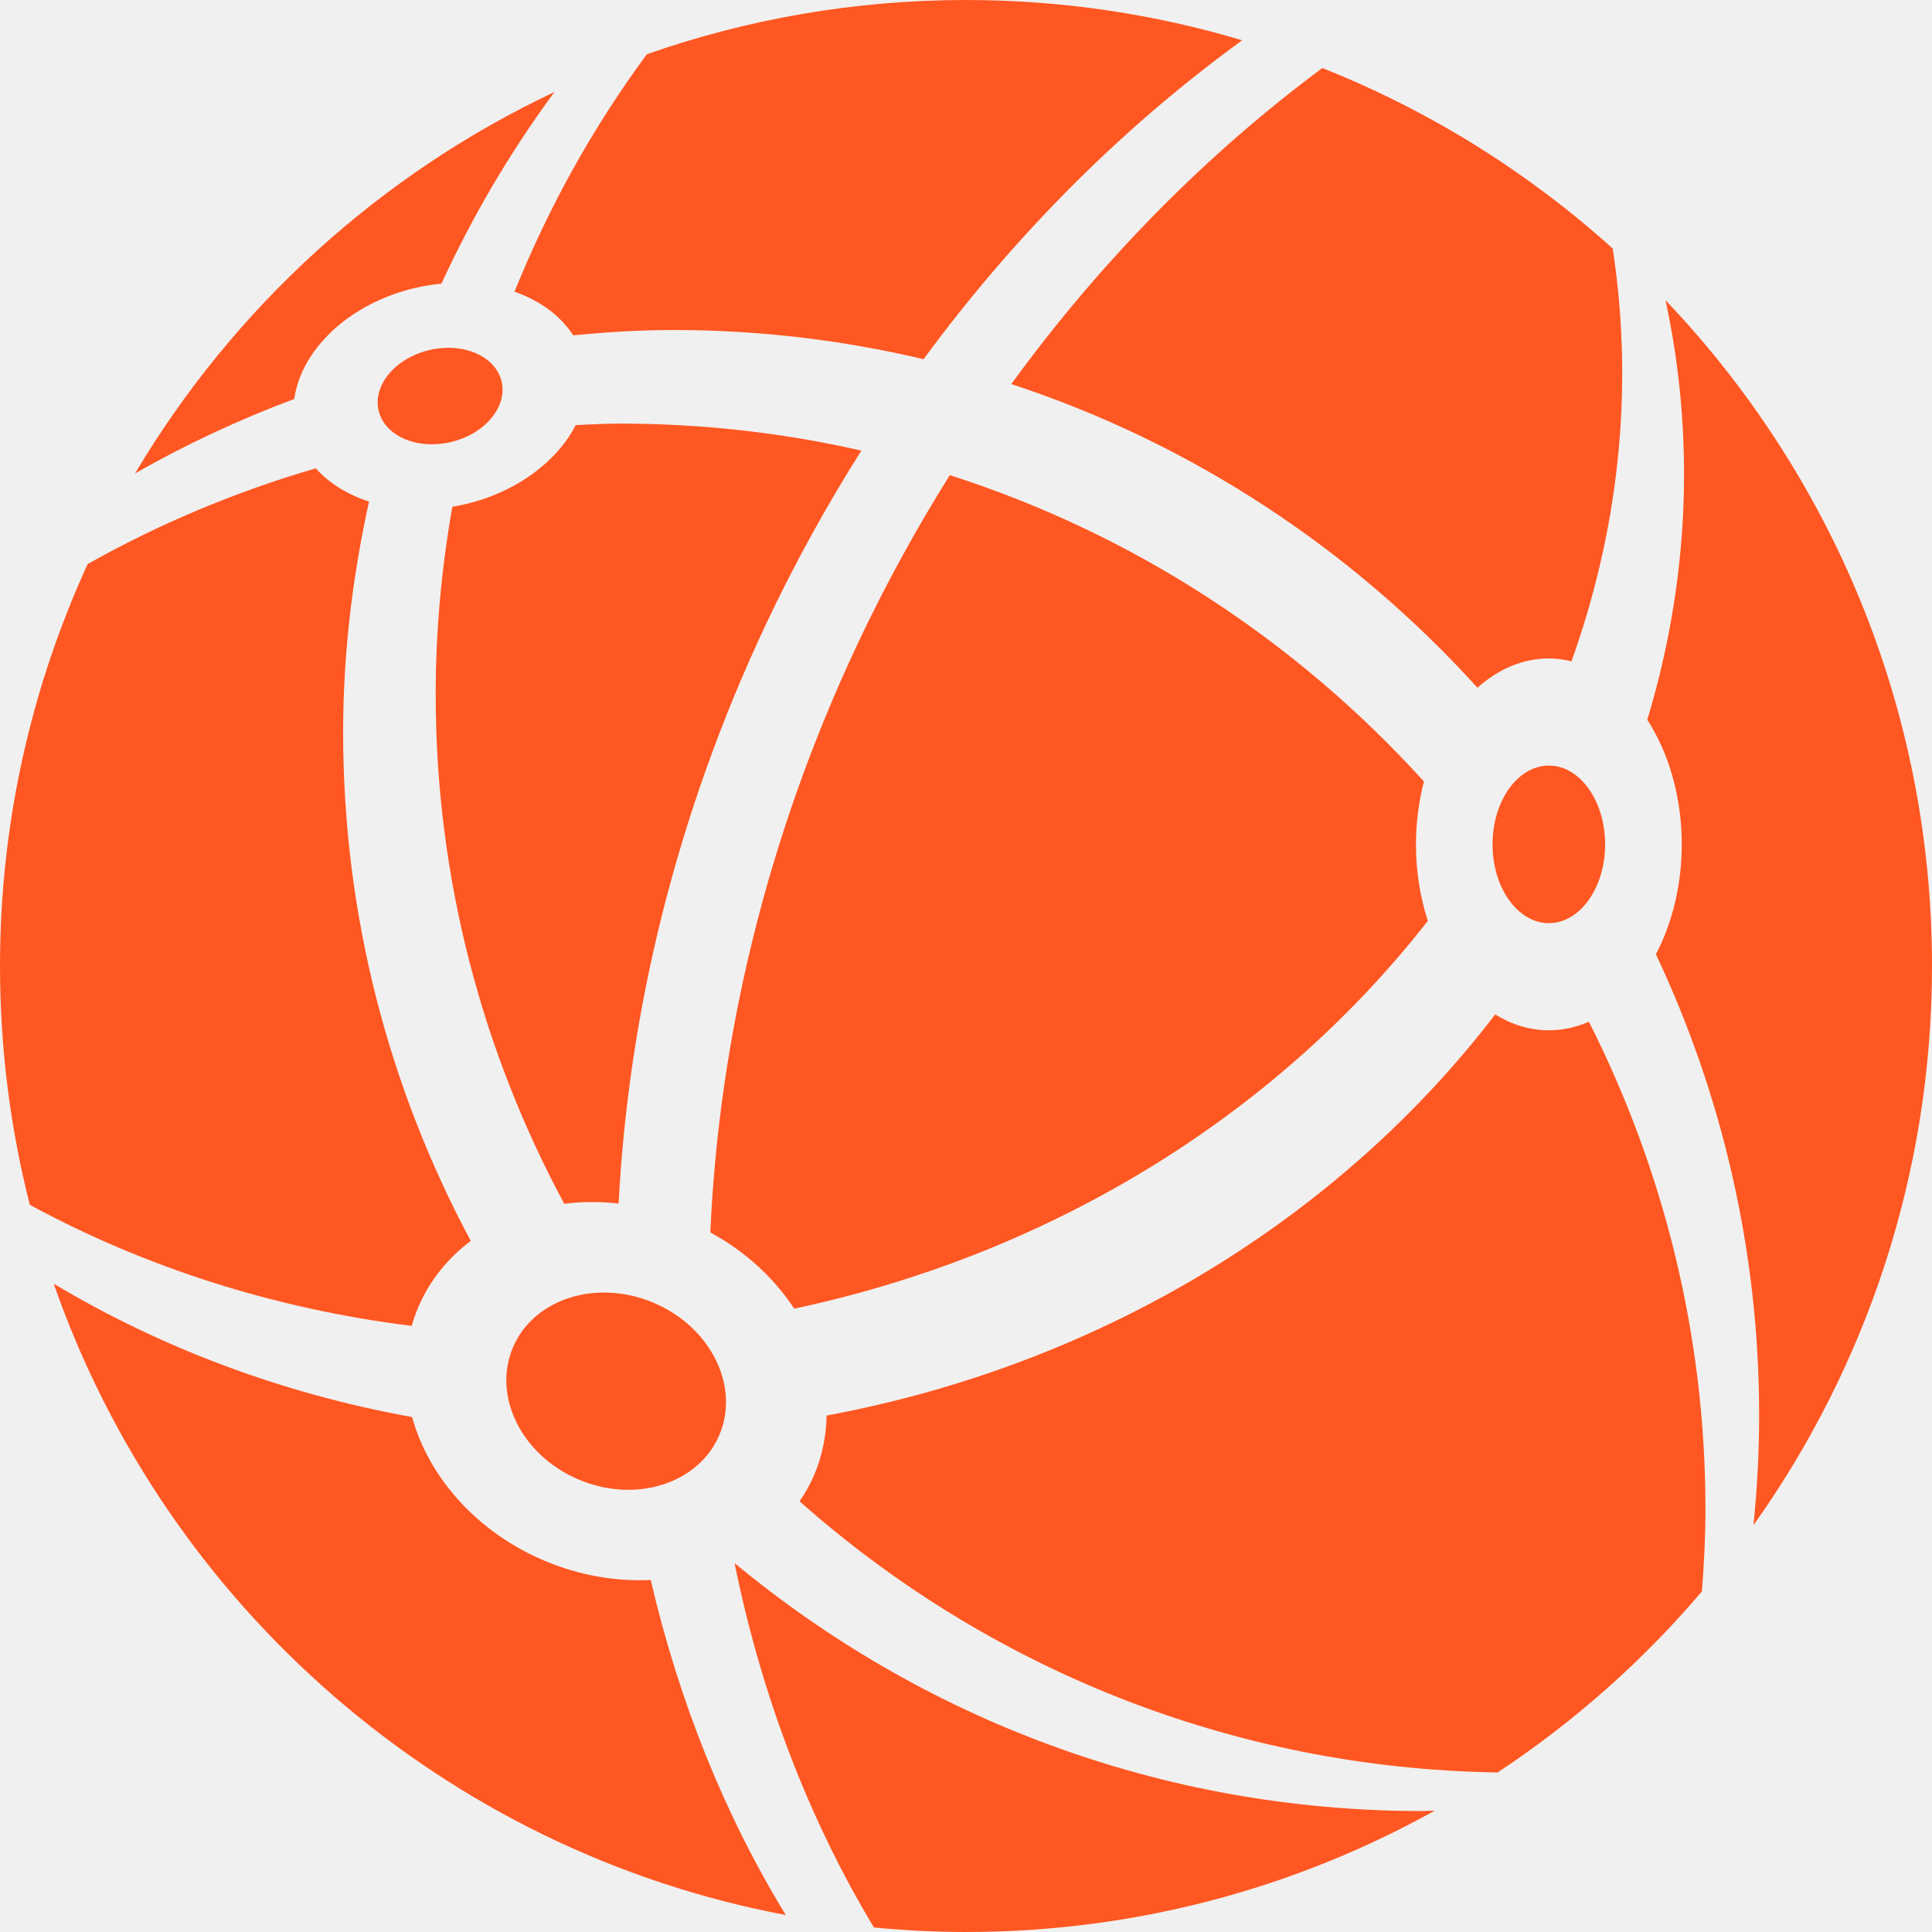
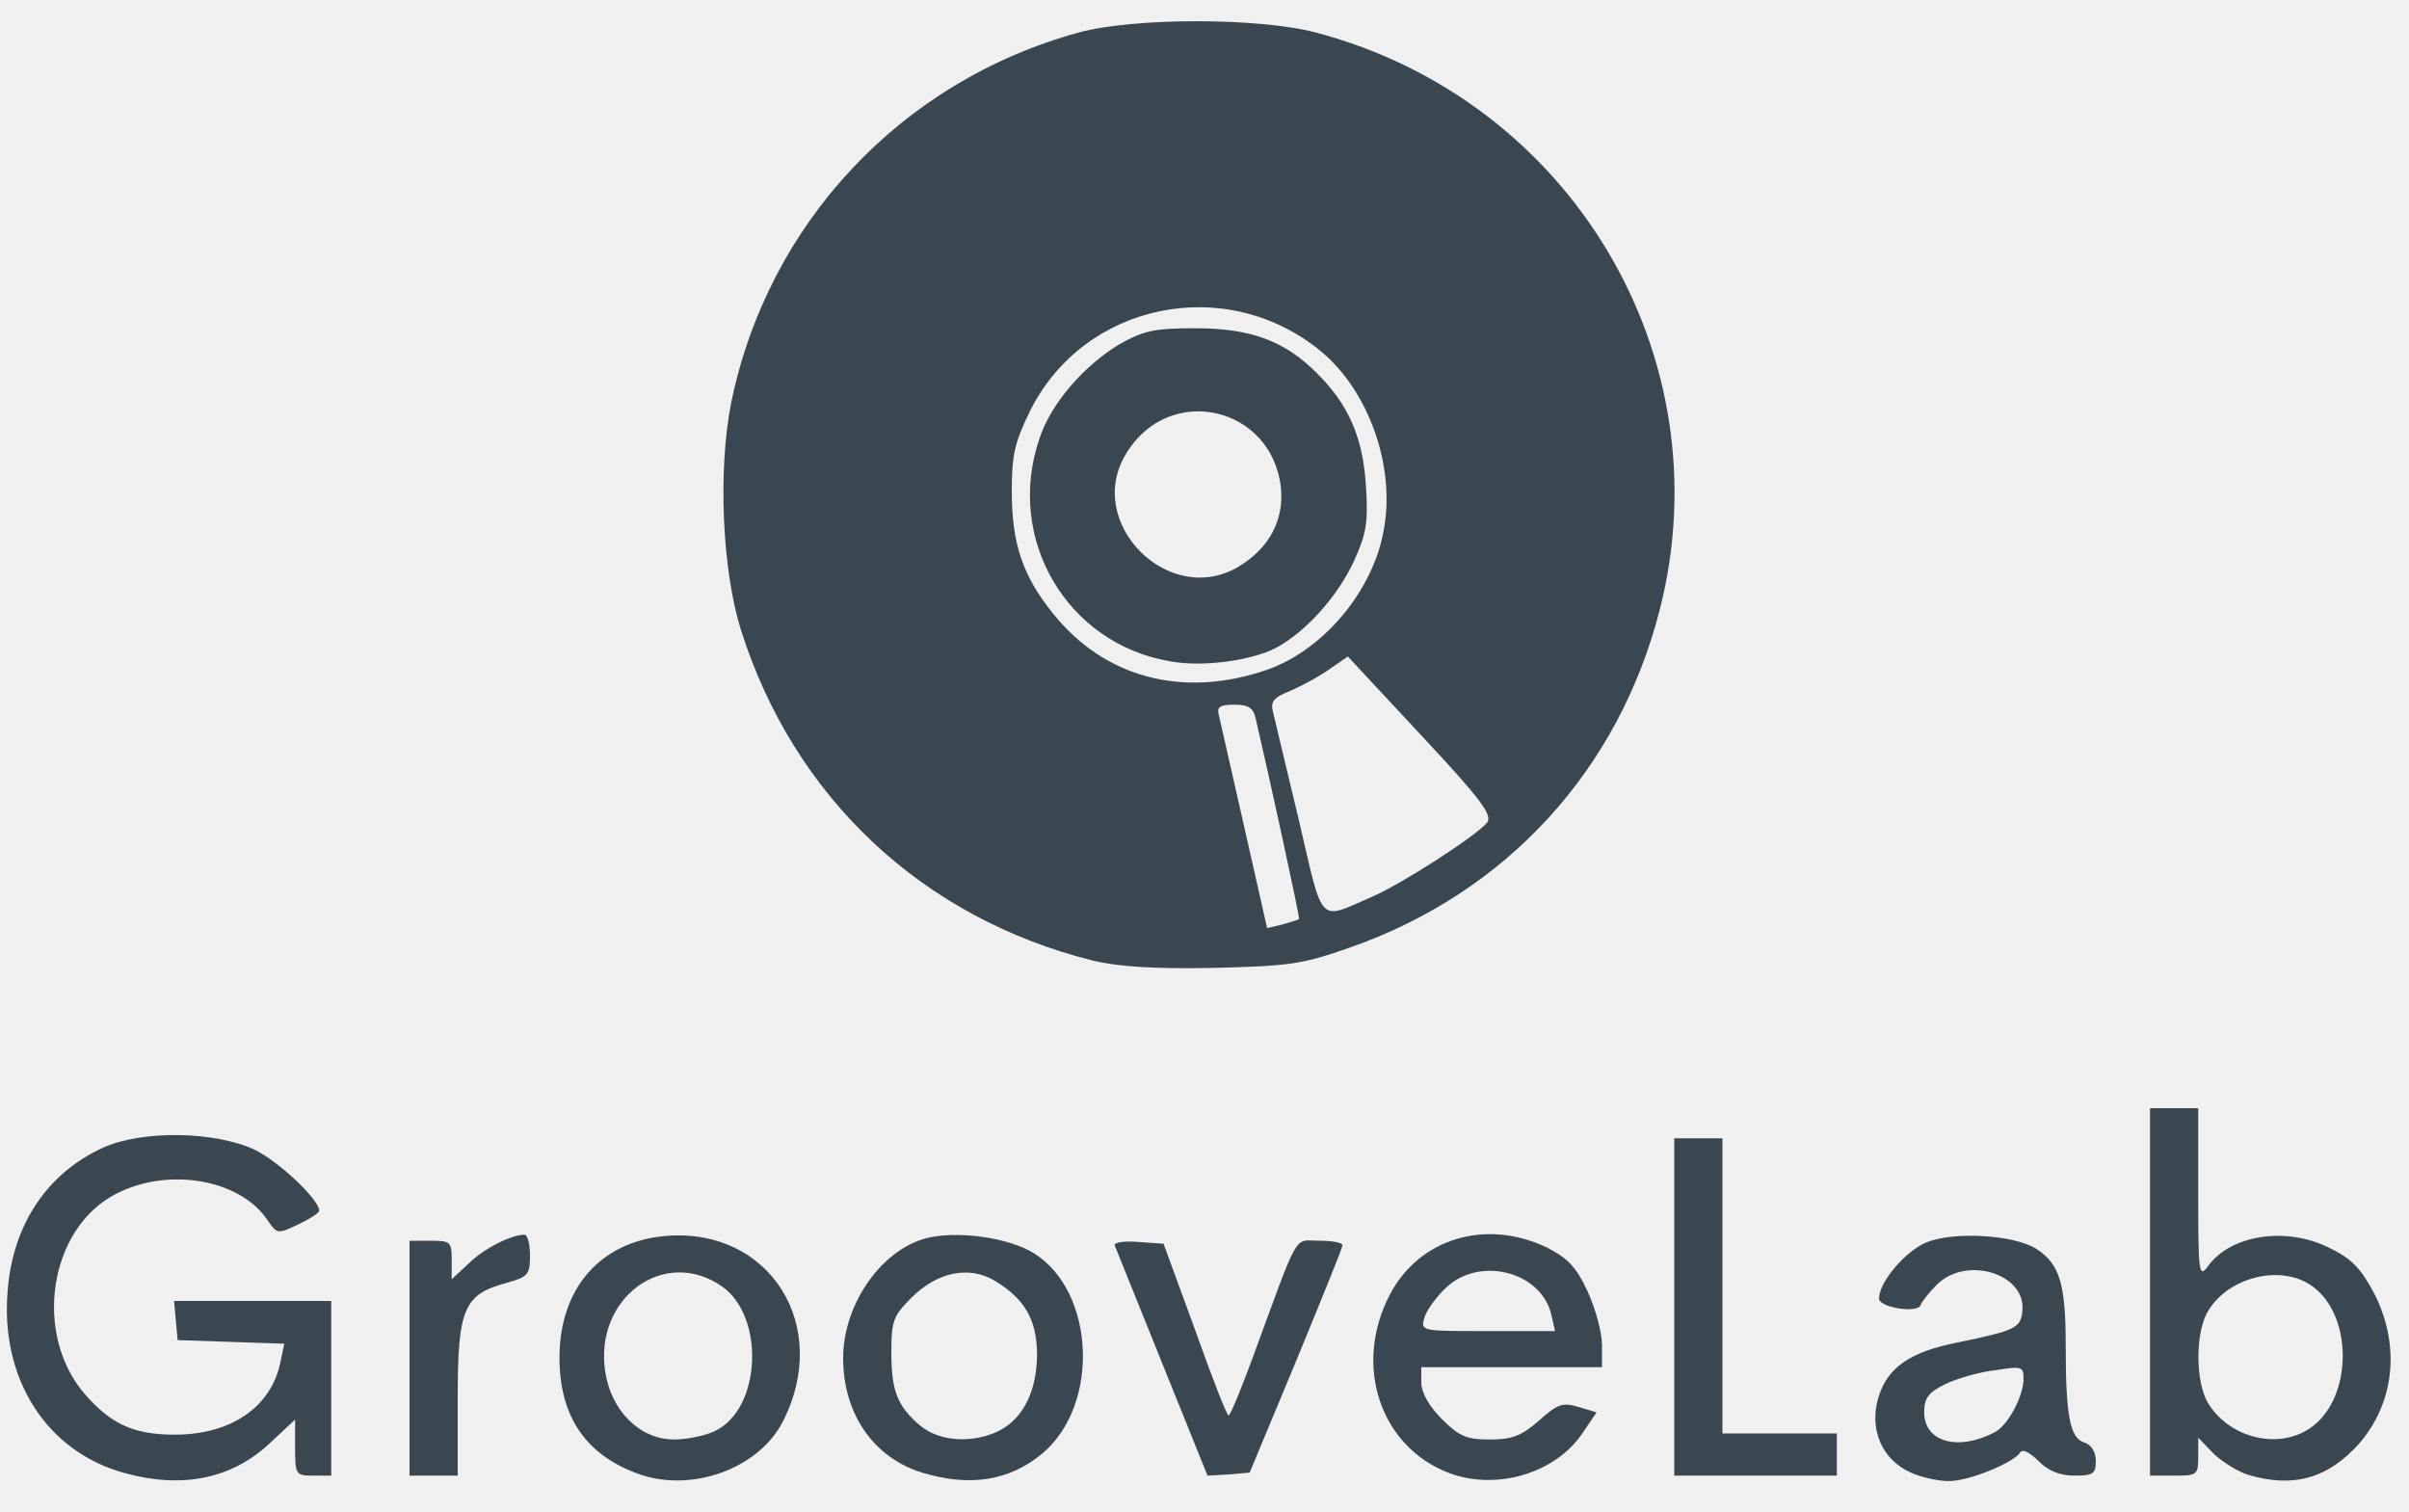
- <svg xmlns="http://www.w3.org/2000/svg" width="140" height="140" viewBox="0 0 140 140" fill="none">
-   <g clip-path="url(#clip0_109_2)">
-     <path d="M73.281 27.831C86.41 32.136 97.992 39.823 107.062 49.836C108.556 48.498 110.328 47.714 112.235 47.714C112.795 47.714 113.342 47.795 113.874 47.923C117.232 38.552 118.425 28.456 116.891 18.191C116.883 18.128 116.865 18.068 116.856 18.004C110.728 12.481 103.62 8.028 95.822 4.93C87.496 11.111 79.845 18.812 73.281 27.831Z" fill="#FF5722" />
-     <path d="M41.536 24.297C43.937 24.071 46.358 23.914 48.819 23.914C55.055 23.914 61.112 24.654 66.925 26.029C73.644 16.885 81.489 9.111 90.013 2.919C83.673 1.026 76.956 0 69.999 0C61.893 0 54.115 1.394 46.875 3.929C42.985 9.195 39.77 14.98 37.283 21.138C39.118 21.778 40.616 22.869 41.536 24.297Z" fill="#FF5722" />
-     <path d="M33.758 36.525C33.43 36.603 33.104 36.666 32.78 36.719C32.001 41.136 31.571 45.673 31.571 50.313C31.571 63.679 34.969 76.233 40.887 87.23C42.163 87.064 43.489 87.064 44.828 87.212C45.54 73.406 48.981 59.103 55.479 45.288C57.561 40.861 59.891 36.652 62.419 32.653C56.794 31.371 50.939 30.695 44.923 30.695C43.847 30.695 42.784 30.756 41.718 30.804C40.376 33.421 37.468 35.642 33.758 36.525Z" fill="#FF5722" />
-     <path d="M68.825 34.431C66.4 38.309 64.155 42.38 62.144 46.658C55.531 60.716 52.095 75.274 51.473 89.304C54.038 90.698 56.103 92.628 57.554 94.83C76.67 90.758 92.769 80.435 103.466 66.731C102.918 65.039 102.606 63.166 102.606 61.188C102.606 59.586 102.818 58.054 103.182 56.63C93.978 46.468 82.192 38.703 68.825 34.431Z" fill="#FF5722" />
-     <path d="M30.303 94.738C31.132 92.778 32.464 91.164 34.114 89.921C28.227 78.942 24.864 66.407 24.864 53.077C24.864 47.324 25.552 41.74 26.741 36.345C25.178 35.841 23.845 35.016 22.883 33.936C17.07 35.635 11.525 37.958 6.352 40.873C2.286 49.744 0 59.604 0 70.001C0 75.976 0.753 81.773 2.161 87.307C10.484 91.821 19.869 94.846 29.834 96.079C29.963 95.628 30.116 95.18 30.303 94.738Z" fill="#FF5722" />
-     <path d="M112.235 74.659C110.851 74.659 109.536 74.245 108.348 73.508C97.267 87.986 80.201 98.794 59.901 102.574C59.87 104.028 59.59 105.479 59.003 106.87C58.712 107.555 58.347 108.19 57.943 108.794C71.453 120.769 89.117 128.143 108.521 128.439C114.059 124.782 119.043 120.358 123.326 115.321C123.478 113.35 123.584 111.366 123.584 109.355C123.584 96.638 120.503 84.663 115.138 74.037C114.221 74.439 113.246 74.659 112.235 74.659Z" fill="#FF5722" />
-     <path d="M53.229 113.268C55.171 122.836 58.576 131.772 63.328 139.674C65.526 139.88 67.748 140 70.001 140C82.332 140 93.908 136.801 103.97 131.205C103.651 131.208 103.339 131.235 103.022 131.235C84.087 131.233 66.749 124.474 53.229 113.268Z" fill="#FF5722" />
-     <path d="M39.46 113.097C34.519 111.01 31.068 107.032 29.861 102.687C20.459 100.985 11.661 97.671 3.893 93.023C12.027 116.379 32.179 134.097 56.942 138.772C52.48 131.475 49.199 123.265 47.153 114.489C44.652 114.611 42.015 114.177 39.46 113.097Z" fill="#FF5722" />
-     <path d="M30.032 20.877C30.689 20.72 31.343 20.618 31.988 20.555C34.253 15.632 36.994 10.975 40.184 6.662C27.499 12.644 16.906 22.321 9.786 34.309C13.455 32.207 17.317 30.409 21.325 28.909C21.817 25.351 25.266 22.012 30.032 20.877Z" fill="#FF5722" />
-     <path d="M140 70.001C140 51.293 132.647 34.313 120.691 21.755C120.954 22.987 121.185 24.233 121.374 25.495C122.74 34.646 121.936 43.665 119.368 52.157C120.914 54.547 121.865 57.709 121.865 61.188C121.865 64.168 121.166 66.915 119.993 69.146C124.772 79.295 127.475 90.614 127.475 102.576C127.475 105.259 127.326 107.904 127.063 110.52C135.197 99.081 140 85.106 140 70.001Z" fill="#FF5722" />
-     <path d="M41.941 107.218C46.073 108.965 50.636 107.512 52.132 103.973C53.628 100.434 51.491 96.149 47.358 94.402C43.226 92.655 38.663 94.108 37.167 97.647C35.671 101.186 37.808 105.471 41.941 107.218Z" fill="#FF5722" />
-     <path d="M112.235 66.895C114.487 66.895 116.313 64.339 116.313 61.186C116.313 58.033 114.487 55.477 112.235 55.477C109.982 55.477 108.156 58.033 108.156 61.186C108.156 64.339 109.982 66.895 112.235 66.895Z" fill="#FF5722" />
-     <path d="M32.686 32.029C35.146 31.442 36.785 29.476 36.346 27.637C35.908 25.799 33.559 24.784 31.099 25.37C28.639 25.956 27 27.922 27.438 29.761C27.877 31.6 30.226 32.615 32.686 32.029Z" fill="#FF5722" />
+ <svg xmlns="http://www.w3.org/2000/svg" version="1.0" width="400px" height="251px" viewBox="0 0 400 251" preserveAspectRatio="xMidYMid meet">
+   <g fill="#3a4750">
+     <path d="M20.8 244.6 c-13.1 -3.5 -20.9 -15.8 -19.5 -30.6 0.9 -10.8 6.6 -19.2 15.7 -23.4 6.5 -3 18.7 -2.8 25.3 0.3 4.1 2 10.7 8.3 10.7 10.1 0 0.4 -1.6 1.4 -3.5 2.3 -3.4 1.6 -3.5 1.6 -5 -0.6 -4.5 -6.9 -16.5 -9 -25.2 -4.5 -11.2 5.7 -13.9 23.4 -5.1 33.4 4.3 4.9 8.1 6.6 14.8 6.6 9.4 0 16.1 -4.6 17.6 -12.2 l0.6 -2.9 -8.8 -0.3 -8.9 -0.3 -0.3 -3.2 -0.3 -3.3 13 0 13.1 0 0 14.5 0 14.5 -3 0 c-2.9 0 -3 -0.2 -3 -4.6 l0 -4.7 -4.4 4.1 c-6.2 5.7 -14.3 7.4 -23.8 4.8z" />
+     <path d="M105.7 244.6 c-8.6 -3.2 -12.8 -9.6 -12.8 -19.2 0 -11.5 6.8 -19.3 17.7 -20.2 17.2 -1.4 27.5 14.9 19.4 30.8 -4 7.9 -15.4 12 -24.3 8.6z m13.2 -7.1 c7.5 -3.8 8.1 -18.9 1 -23.9 -9.6 -6.7 -21.3 1.9 -19.4 14.2 1 6.5 5.8 11.2 11.4 11.2 2.3 0 5.5 -0.7 7 -1.5z" />
+     <path d="M153.1 244.5 c-8.1 -2.5 -13.1 -9.8 -13.1 -19 0 -9.3 6.8 -18.6 14.6 -20.1 5.3 -1 13.1 0.2 17.1 2.7 10.1 6.3 11 25.1 1.4 33.2 -5.5 4.6 -12.1 5.6 -20 3.2z m12.9 -7 c4 -2.1 6.2 -6.7 6.2 -12.8 -0.1 -5.7 -2.1 -9.1 -7.1 -12.1 -4.3 -2.5 -9.5 -1.4 -13.8 2.9 -3 3 -3.3 3.9 -3.3 9 0 6.4 1 9 4.8 12.2 3.2 2.7 8.9 3 13.2 0.8z" />
+     <path d="M240.7 244.6 c-11.5 -4.3 -16.1 -17.9 -9.9 -29.7 4.9 -9.3 15.9 -12.6 26 -7.8 3.5 1.8 4.9 3.2 6.8 7.3 1.3 2.8 2.4 6.8 2.4 8.9 l0 3.7 -15 0 -15 0 0 2.6 c0 1.6 1.3 3.9 3.4 6 2.9 2.9 4.1 3.4 8 3.4 3.7 0 5.2 -0.6 8.1 -3.1 3.1 -2.8 4 -3.1 6.6 -2.3 l3 0.9 -2.3 3.4 c-4.5 6.7 -14.2 9.6 -22.1 6.7z m16.9 -26.3 c-1.7 -7.2 -11.9 -9.8 -17.5 -4.5 -1.6 1.5 -3.2 3.7 -3.6 5 -0.6 2.2 -0.6 2.2 10.5 2.2 l11.2 0 -0.6 -2.7z" />
+     <path d="M317.3 244.5 c-4.8 -2.1 -7 -7.2 -5.4 -12.5 1.5 -4.9 5.1 -7.5 13.1 -9.1 9.7 -2 10.5 -2.4 10.8 -5.2 0.7 -6.2 -9.3 -9.3 -14.2 -4.4 -1.3 1.3 -2.5 2.8 -2.7 3.4 -0.5 1.4 -6.9 0.4 -6.9 -1.1 0 -2.7 4.3 -7.8 7.8 -9.3 4.6 -1.9 14.7 -1.3 18.4 1.1 3.8 2.5 4.8 5.8 4.8 16 0 11.7 0.7 15.4 3.1 16.1 1.2 0.4 1.9 1.6 1.9 3.1 0 2.1 -0.5 2.4 -3.5 2.4 -2.5 0 -4.4 -0.8 -6 -2.4 -1.5 -1.5 -2.7 -2.1 -3.1 -1.4 -1.1 1.7 -8.7 4.8 -11.9 4.7 -1.6 0 -4.5 -0.6 -6.2 -1.4z m13.9 -6.7 c2.2 -1.1 4.8 -6 4.8 -8.9 0 -2 -0.3 -2.1 -4.7 -1.4 -2.7 0.3 -6.4 1.4 -8.3 2.3 -2.8 1.4 -3.5 2.3 -3.5 4.7 0 4.9 5.6 6.5 11.7 3.3z" />
+     <path d="M373.4 244.9 c-1.7 -0.5 -4.3 -2.1 -5.8 -3.5 l-2.6 -2.7 0 3.2 c0 3 -0.2 3.1 -4 3.1 l-4 0 0 -30.5 0 -30.5 4 0 4 0 0 14.2 c0 12.8 0.1 14 1.5 12.2 3.7 -5.4 13.2 -6.9 20.5 -3.1 3.5 1.7 5.1 3.4 7.3 7.6 4.3 8.6 3.3 18 -2.6 24.8 -5.1 5.7 -10.8 7.4 -18.3 5.2z m9.4 -7.3 c8.2 -4.5 8.3 -20.3 0.1 -24.7 -5.5 -2.9 -13.6 -0.3 -16.5 5.2 -1.9 3.7 -1.8 11.4 0.2 14.8 3.3 5.5 10.8 7.7 16.2 4.7z" />
+     <path d="M68 225.5 l0 -19.5 3.5 0 c3.3 0 3.5 0.2 3.5 3.2 l0 3.2 2.8 -2.6 c2.5 -2.5 7.1 -4.8 9.3 -4.8 0.5 0 0.9 1.6 0.9 3.5 0 3.1 -0.3 3.5 -3.9 4.5 -7.1 1.9 -8.1 4.3 -8.1 19.1 l0 12.9 -4 0 -4 0 0 -19.5z" />
+     <path d="M193 226.4 c-4.1 -10.2 -7.7 -19.1 -7.9 -19.6 -0.2 -0.5 1.5 -0.8 3.9 -0.6 l4.2 0.3 5.2 14.2 c2.8 7.9 5.3 14.3 5.6 14.3 0.3 0 2 -4.2 3.9 -9.3 8 -21.8 6.8 -19.7 11.2 -19.7 2.1 0 3.9 0.3 3.8 0.8 0 0.4 -3.5 9 -7.7 19.2 l-7.7 18.5 -3.5 0.3 -3.5 0.2 -7.5 -18.6z" />
+     <path d="M278 217 l0 -28 4 0 4 0 0 24.5 0 24.5 9.5 0 9.5 0 0 3.5 0 3.5 -13.5 0 -13.5 0 0 -28z" />
+     <path d="M181.5 159.5 c-28.4 -7.1 -49.7 -27.1 -58.5 -55 -3.1 -10 -3.8 -26.4 -1.6 -37.6 6.1 -29.8 28.2 -53.4 57.7 -61.5 9.1 -2.5 29.9 -2.5 39.4 0 42.4 11.2 67.8 53.8 57.1 95.8 -6.8 26.6 -25.4 47 -51.4 56.1 -7.9 2.8 -10.1 3.1 -22.7 3.4 -9.8 0.2 -15.8 -0.2 -20 -1.2z m34.2 -6.9 c0.2 -0.1 -5 -23.9 -7.2 -33.3 -0.4 -1.8 -1.2 -2.3 -3.6 -2.3 -2.4 0 -2.9 0.4 -2.5 1.8 0.2 0.9 2.1 9.3 4.2 18.5 l3.8 16.8 2.5 -0.6 c1.4 -0.4 2.7 -0.8 2.8 -0.9z m12.1 -3.7 c4.9 -2.1 17.3 -10.1 19.1 -12.3 1 -1.2 -0.9 -3.8 -10.9 -14.5 l-12.2 -13.1 -2.9 2 c-1.5 1.1 -4.4 2.7 -6.4 3.6 -3.1 1.2 -3.6 1.9 -3.1 3.7 0.3 1.2 2.2 9.3 4.3 18 4.1 17.6 3.1 16.5 12.1 12.6z m-17.4 -37.7 c9.4 -3.3 17.7 -13.2 19.4 -23.4 1.9 -10.5 -2.6 -23 -10.5 -29.5 -15.7 -12.9 -39.2 -8.1 -48.2 9.8 -2.6 5.3 -3.1 7.3 -3.1 13.5 0 8.6 1.8 14 6.8 20.2 8.6 10.8 21.7 14.2 35.6 9.4z" />
+     <path d="M194.3 109.8 c-17.2 -2.9 -27.4 -20.4 -21.7 -37 1.9 -5.8 7.3 -12 13.2 -15.6 4.1 -2.3 5.8 -2.7 12.7 -2.7 9.2 0 14.9 2.1 20.3 7.6 5.1 5.1 7.5 10.5 8 18.5 0.4 6.1 0.1 8 -2 12.6 -2.8 6 -8.1 11.8 -13 14.4 -4.1 2.1 -12.2 3.2 -17.5 2.2z m11.5 -15.8 c4.9 -3 7.4 -7.6 6.9 -12.9 -1.4 -13.7 -18.6 -17.6 -25.7 -5.8 -7.1 11.5 7.2 25.8 18.8 18.7z" />
  </g>
-   <defs>
-     <clipPath id="clip0_109_2">
-       <rect width="140" height="140" fill="white" />
-     </clipPath>
-   </defs>
</svg>
